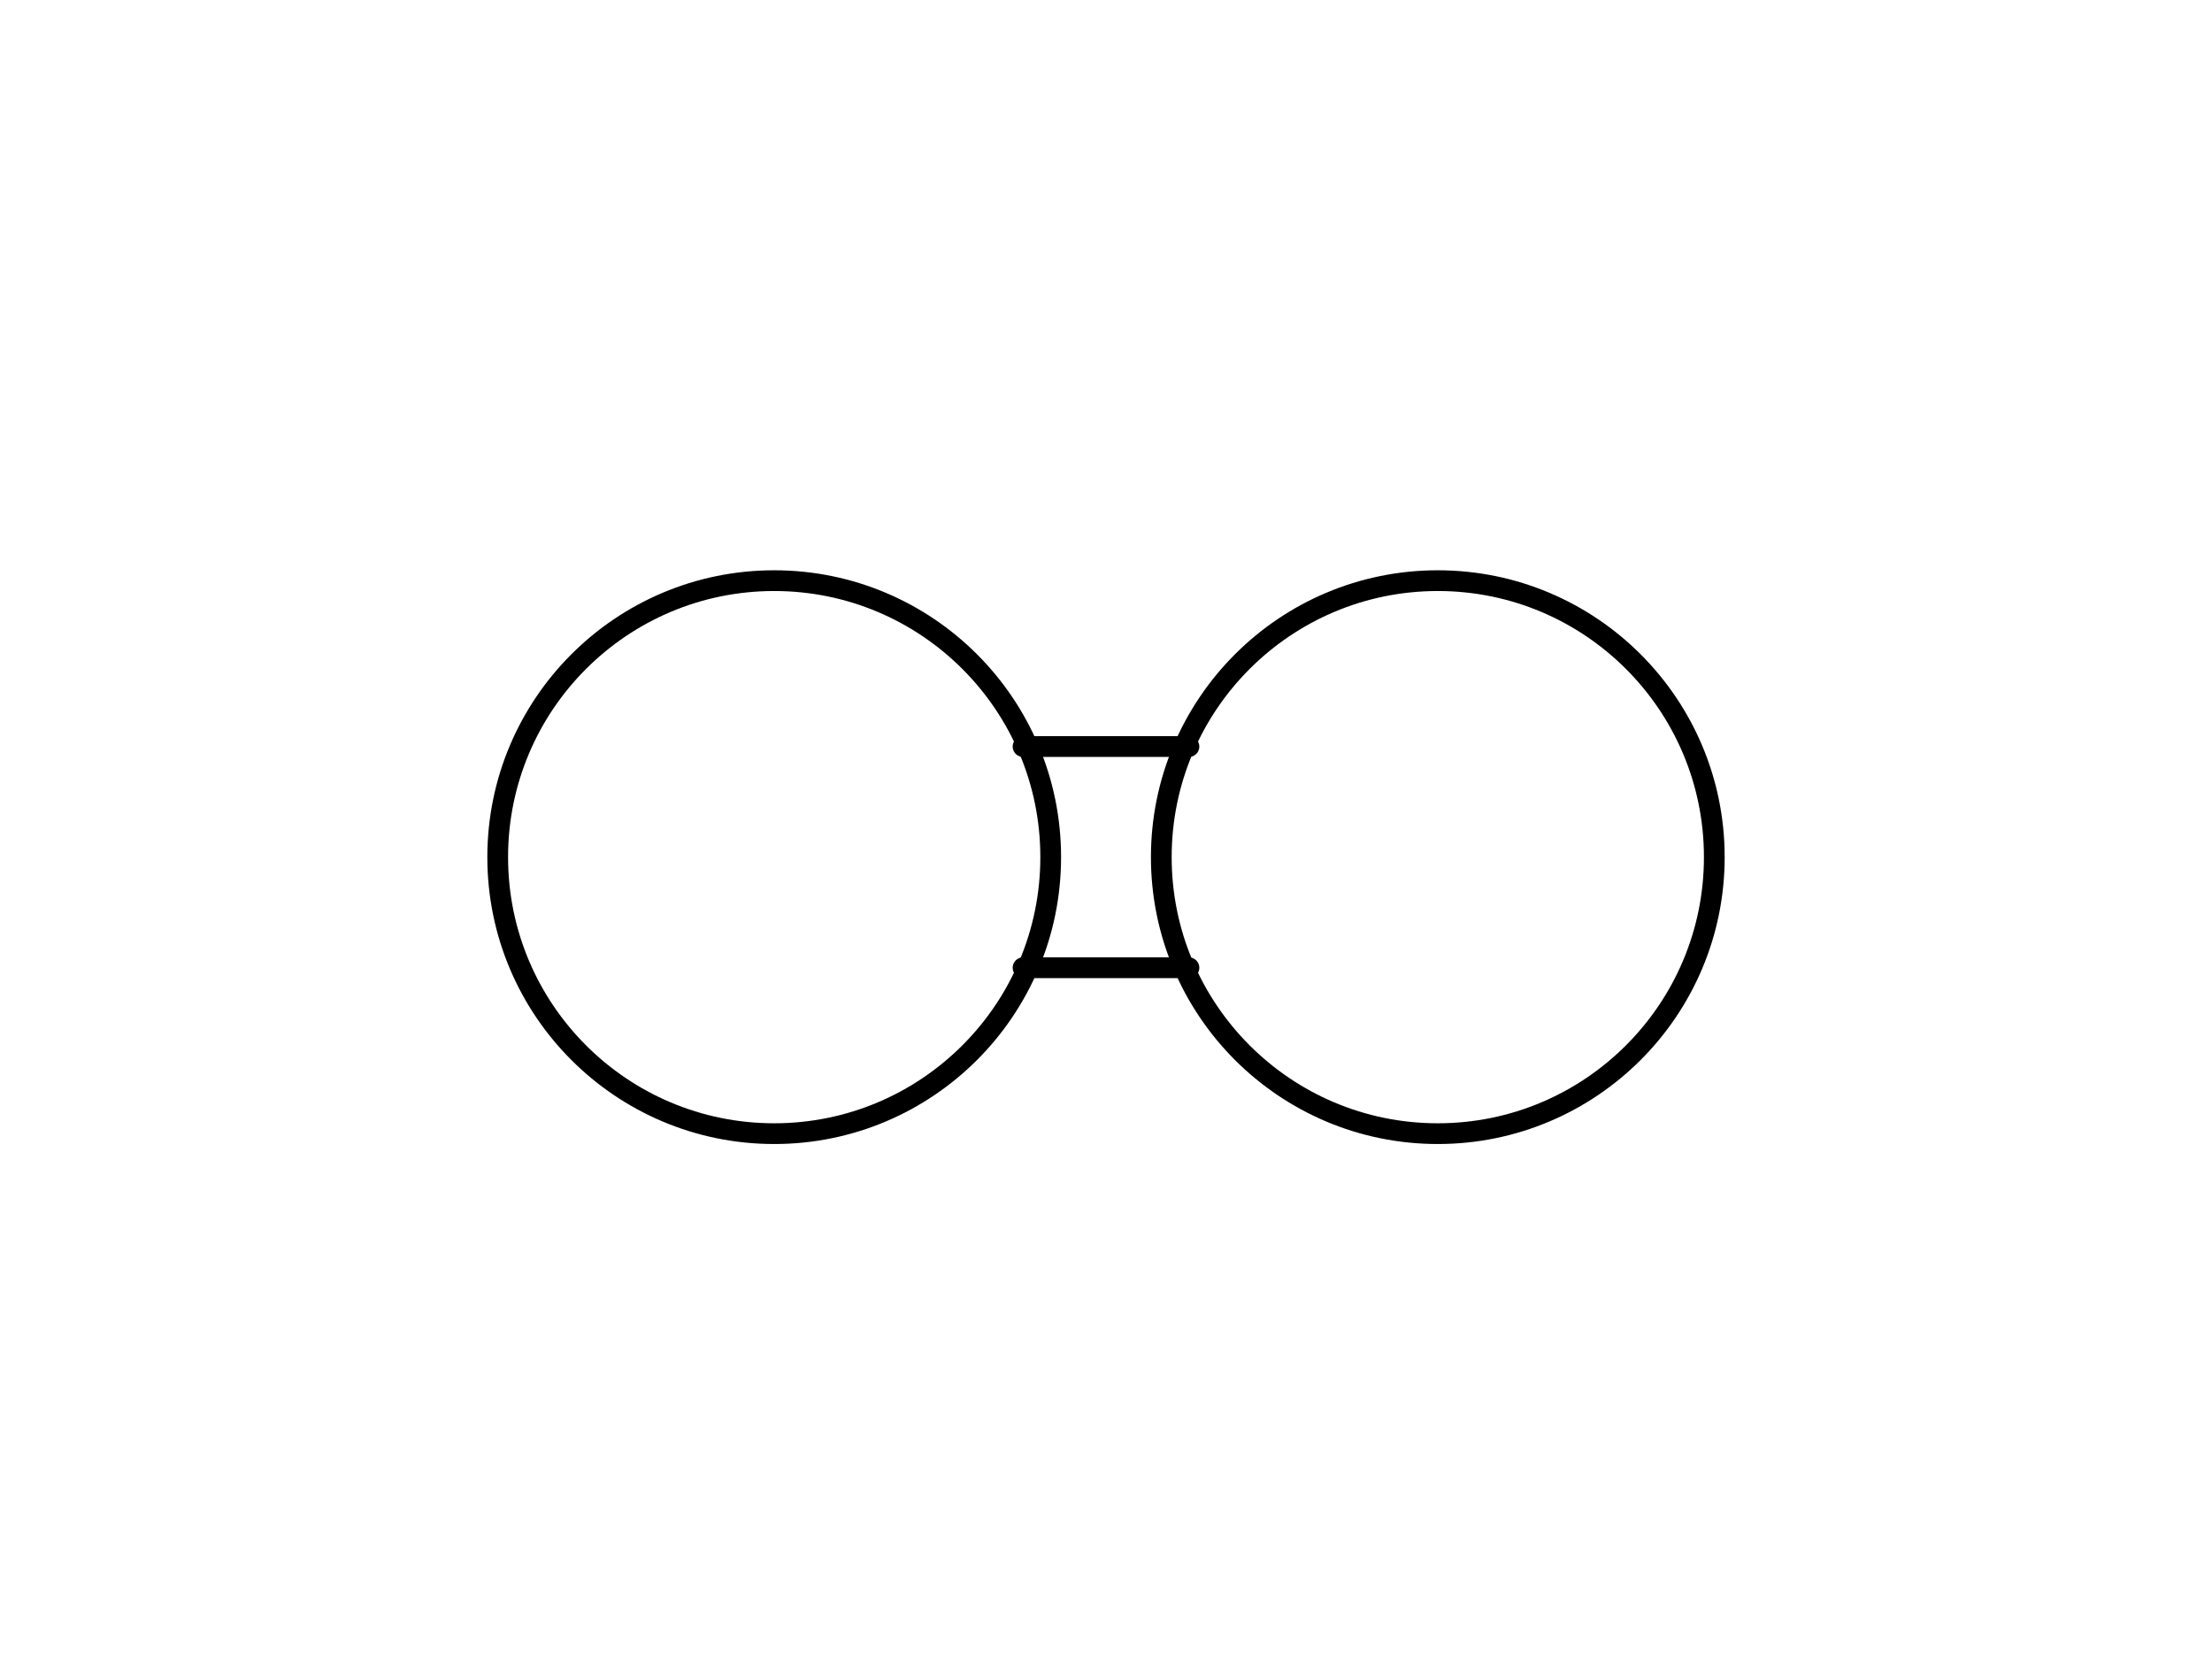
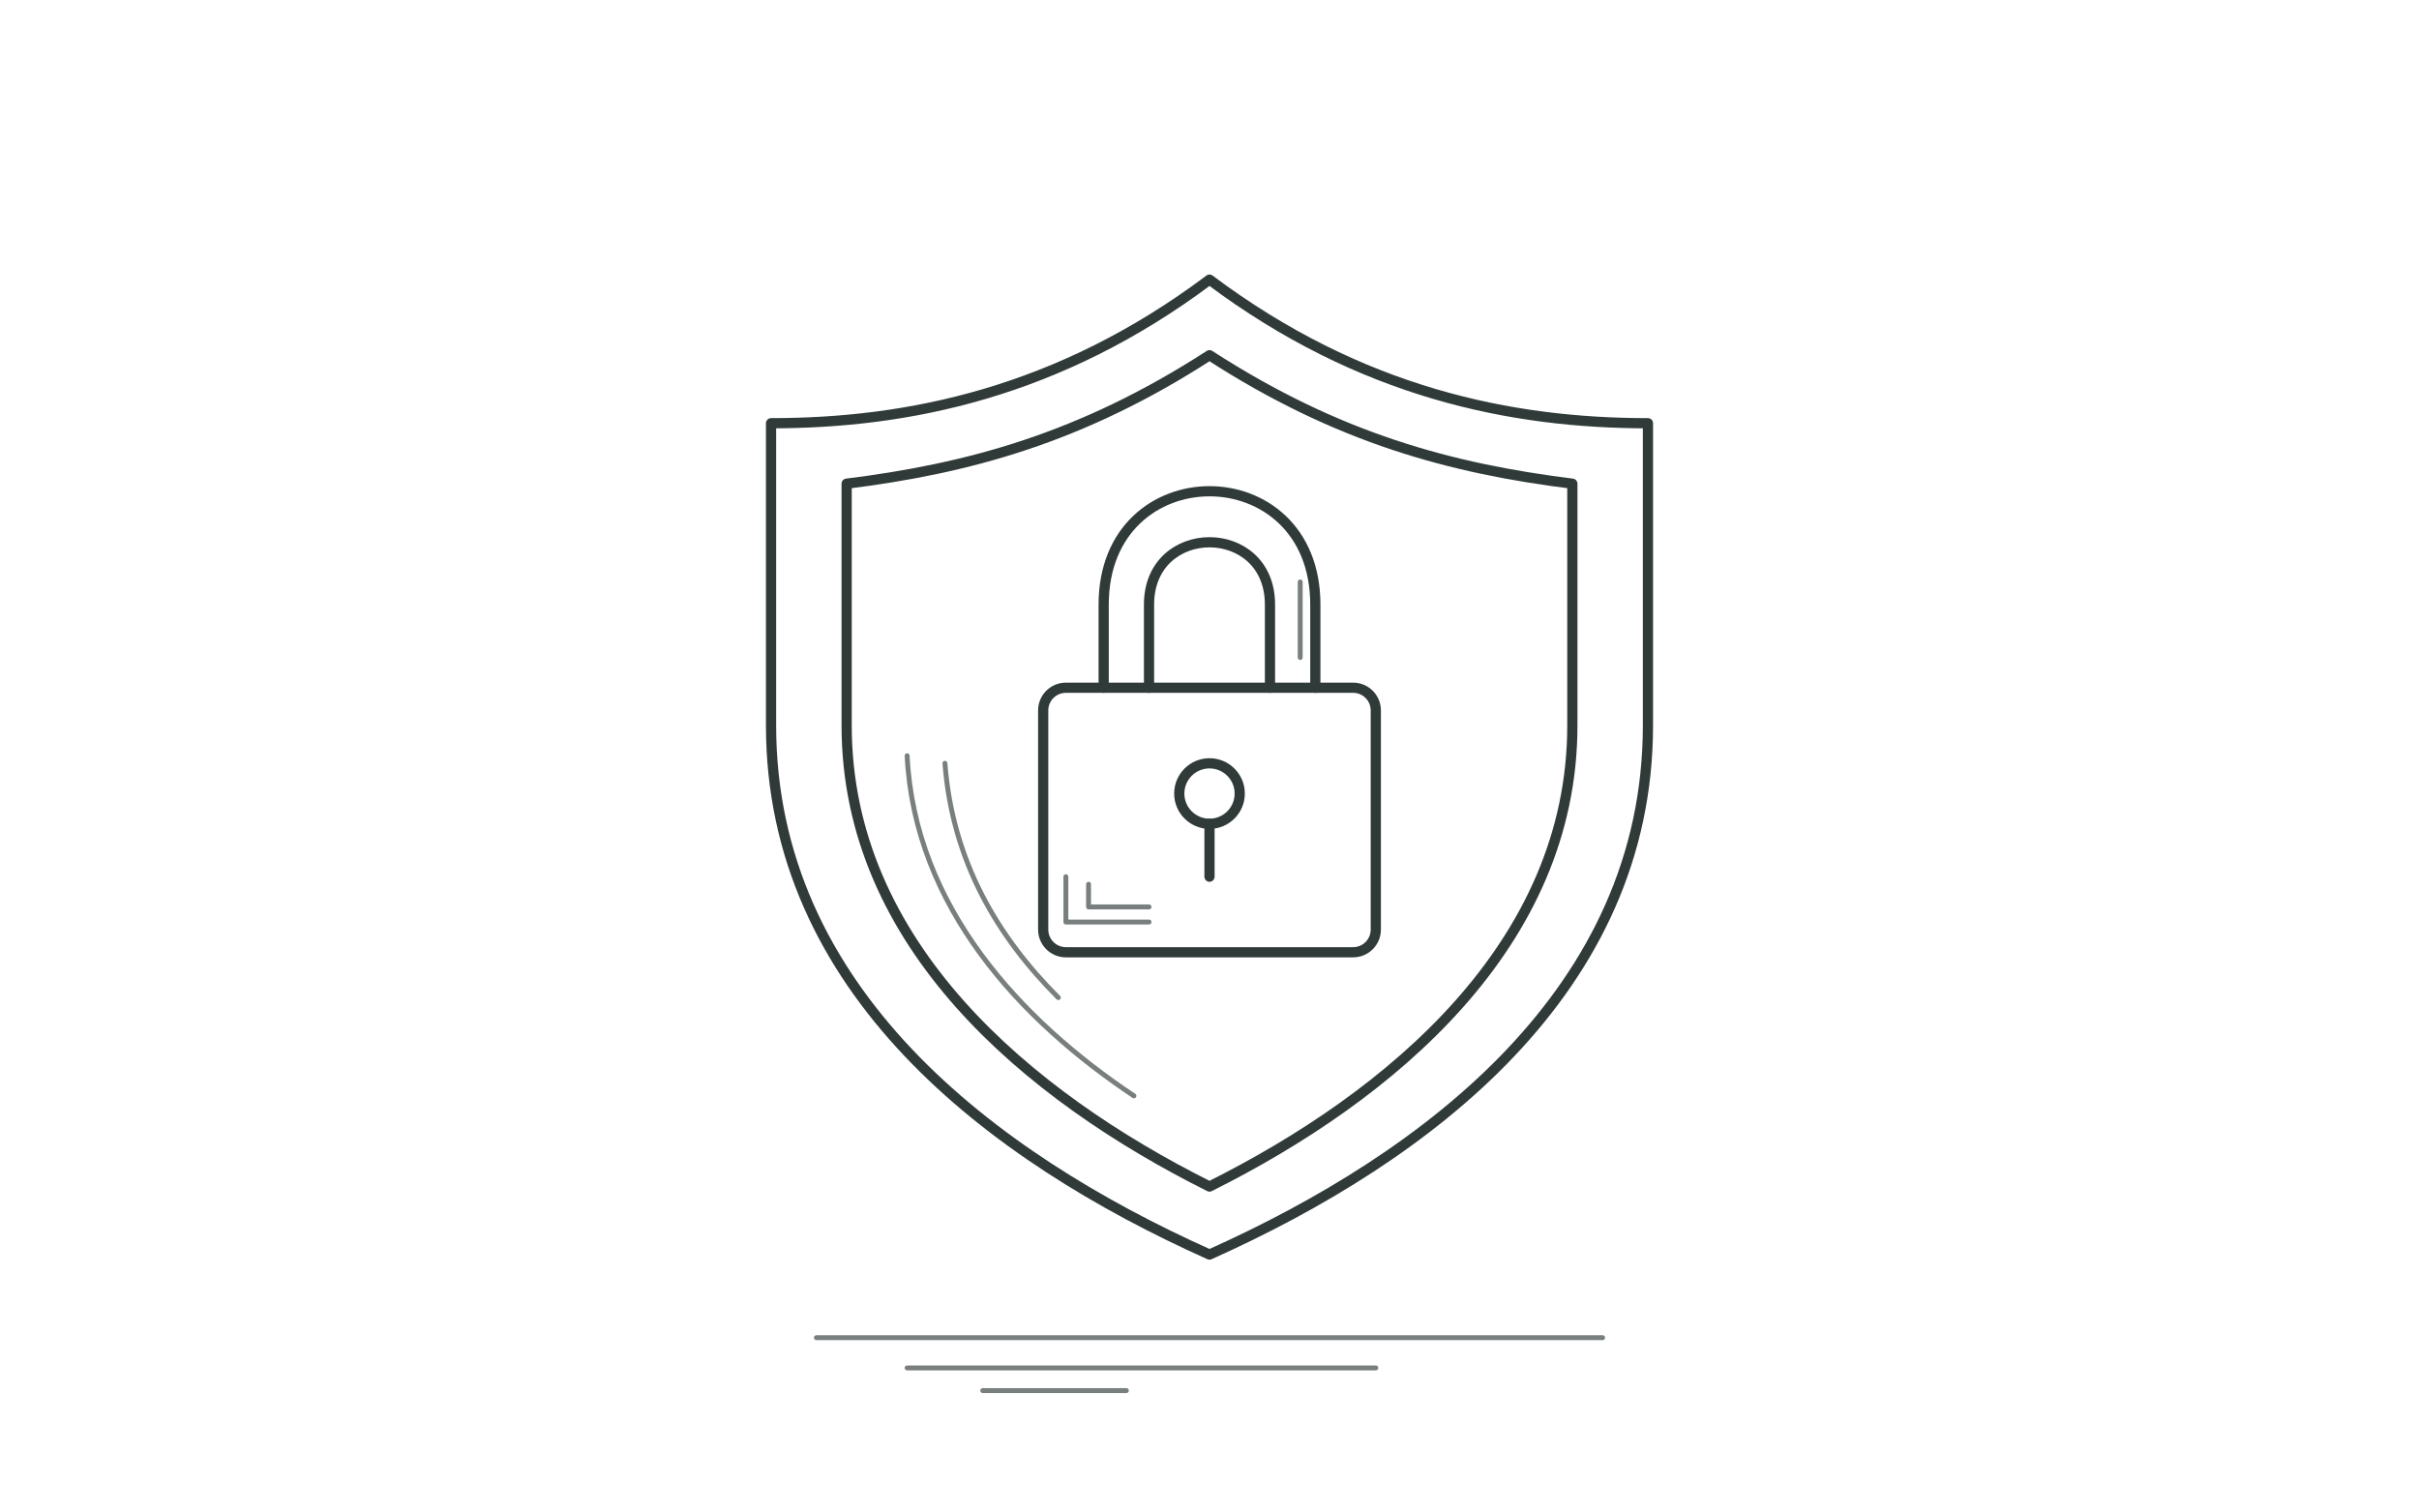
- <svg xmlns="http://www.w3.org/2000/svg" viewBox="0 0 160 120" fill="none" stroke="currentColor" stroke-width="1.5" stroke-linecap="round" stroke-linejoin="round" aria-hidden="true">
-   <circle cx="56" cy="62" r="20" />
-   <circle cx="104" cy="62" r="20" />
-   <path d="M74 54h12" />
-   <path d="M74 70h12" />
+ <svg xmlns="http://www.w3.org/2000/svg" viewBox="0 0 320 200" fill="none" stroke="#303b39" stroke-width="1.35" stroke-linecap="round" stroke-linejoin="round">
+   <defs>
+     <pattern id="paper" width="1" height="1" patternUnits="userSpaceOnUse">
+       <rect width="1" height="1" fill="#f1f2ee" stroke="none" />
+     </pattern>
+   </defs>
+   <path d="M160 37c20 15 40 19 58 19v40c0 35-29 57-58 70-29-13-58-35-58-70V56c18 0 38-4 58-19Z M160 47c17 11 32 15 48 17v32c0 29-24 49-48 61-24-12-48-32-48-61V64c16-2 31-6 48-17Z" />
+   <rect x="138" y="91" width="44" height="35" rx="3" />
+   <path d="M146 91V80c0-20 28-20 28 0v11M152 91V80c0-11 16-11 16 0v11" />
+   <ellipse cx="160" cy="105" rx="4" ry="4" />
+   <path d="M160 109v7" />
+   <path d="M120 100c1 20 15 35 30 45M125 101c1 13 7 23 15 31" stroke-width=".65" opacity=".65" />
+   <path d="M108 177h104m-92 4h62m-52 3h19" stroke-width=".65" opacity=".65" />
+   <path d="M141 116v6h11M144 117v3h8M172 77v10" stroke-width=".65" opacity=".65" />
</svg>
